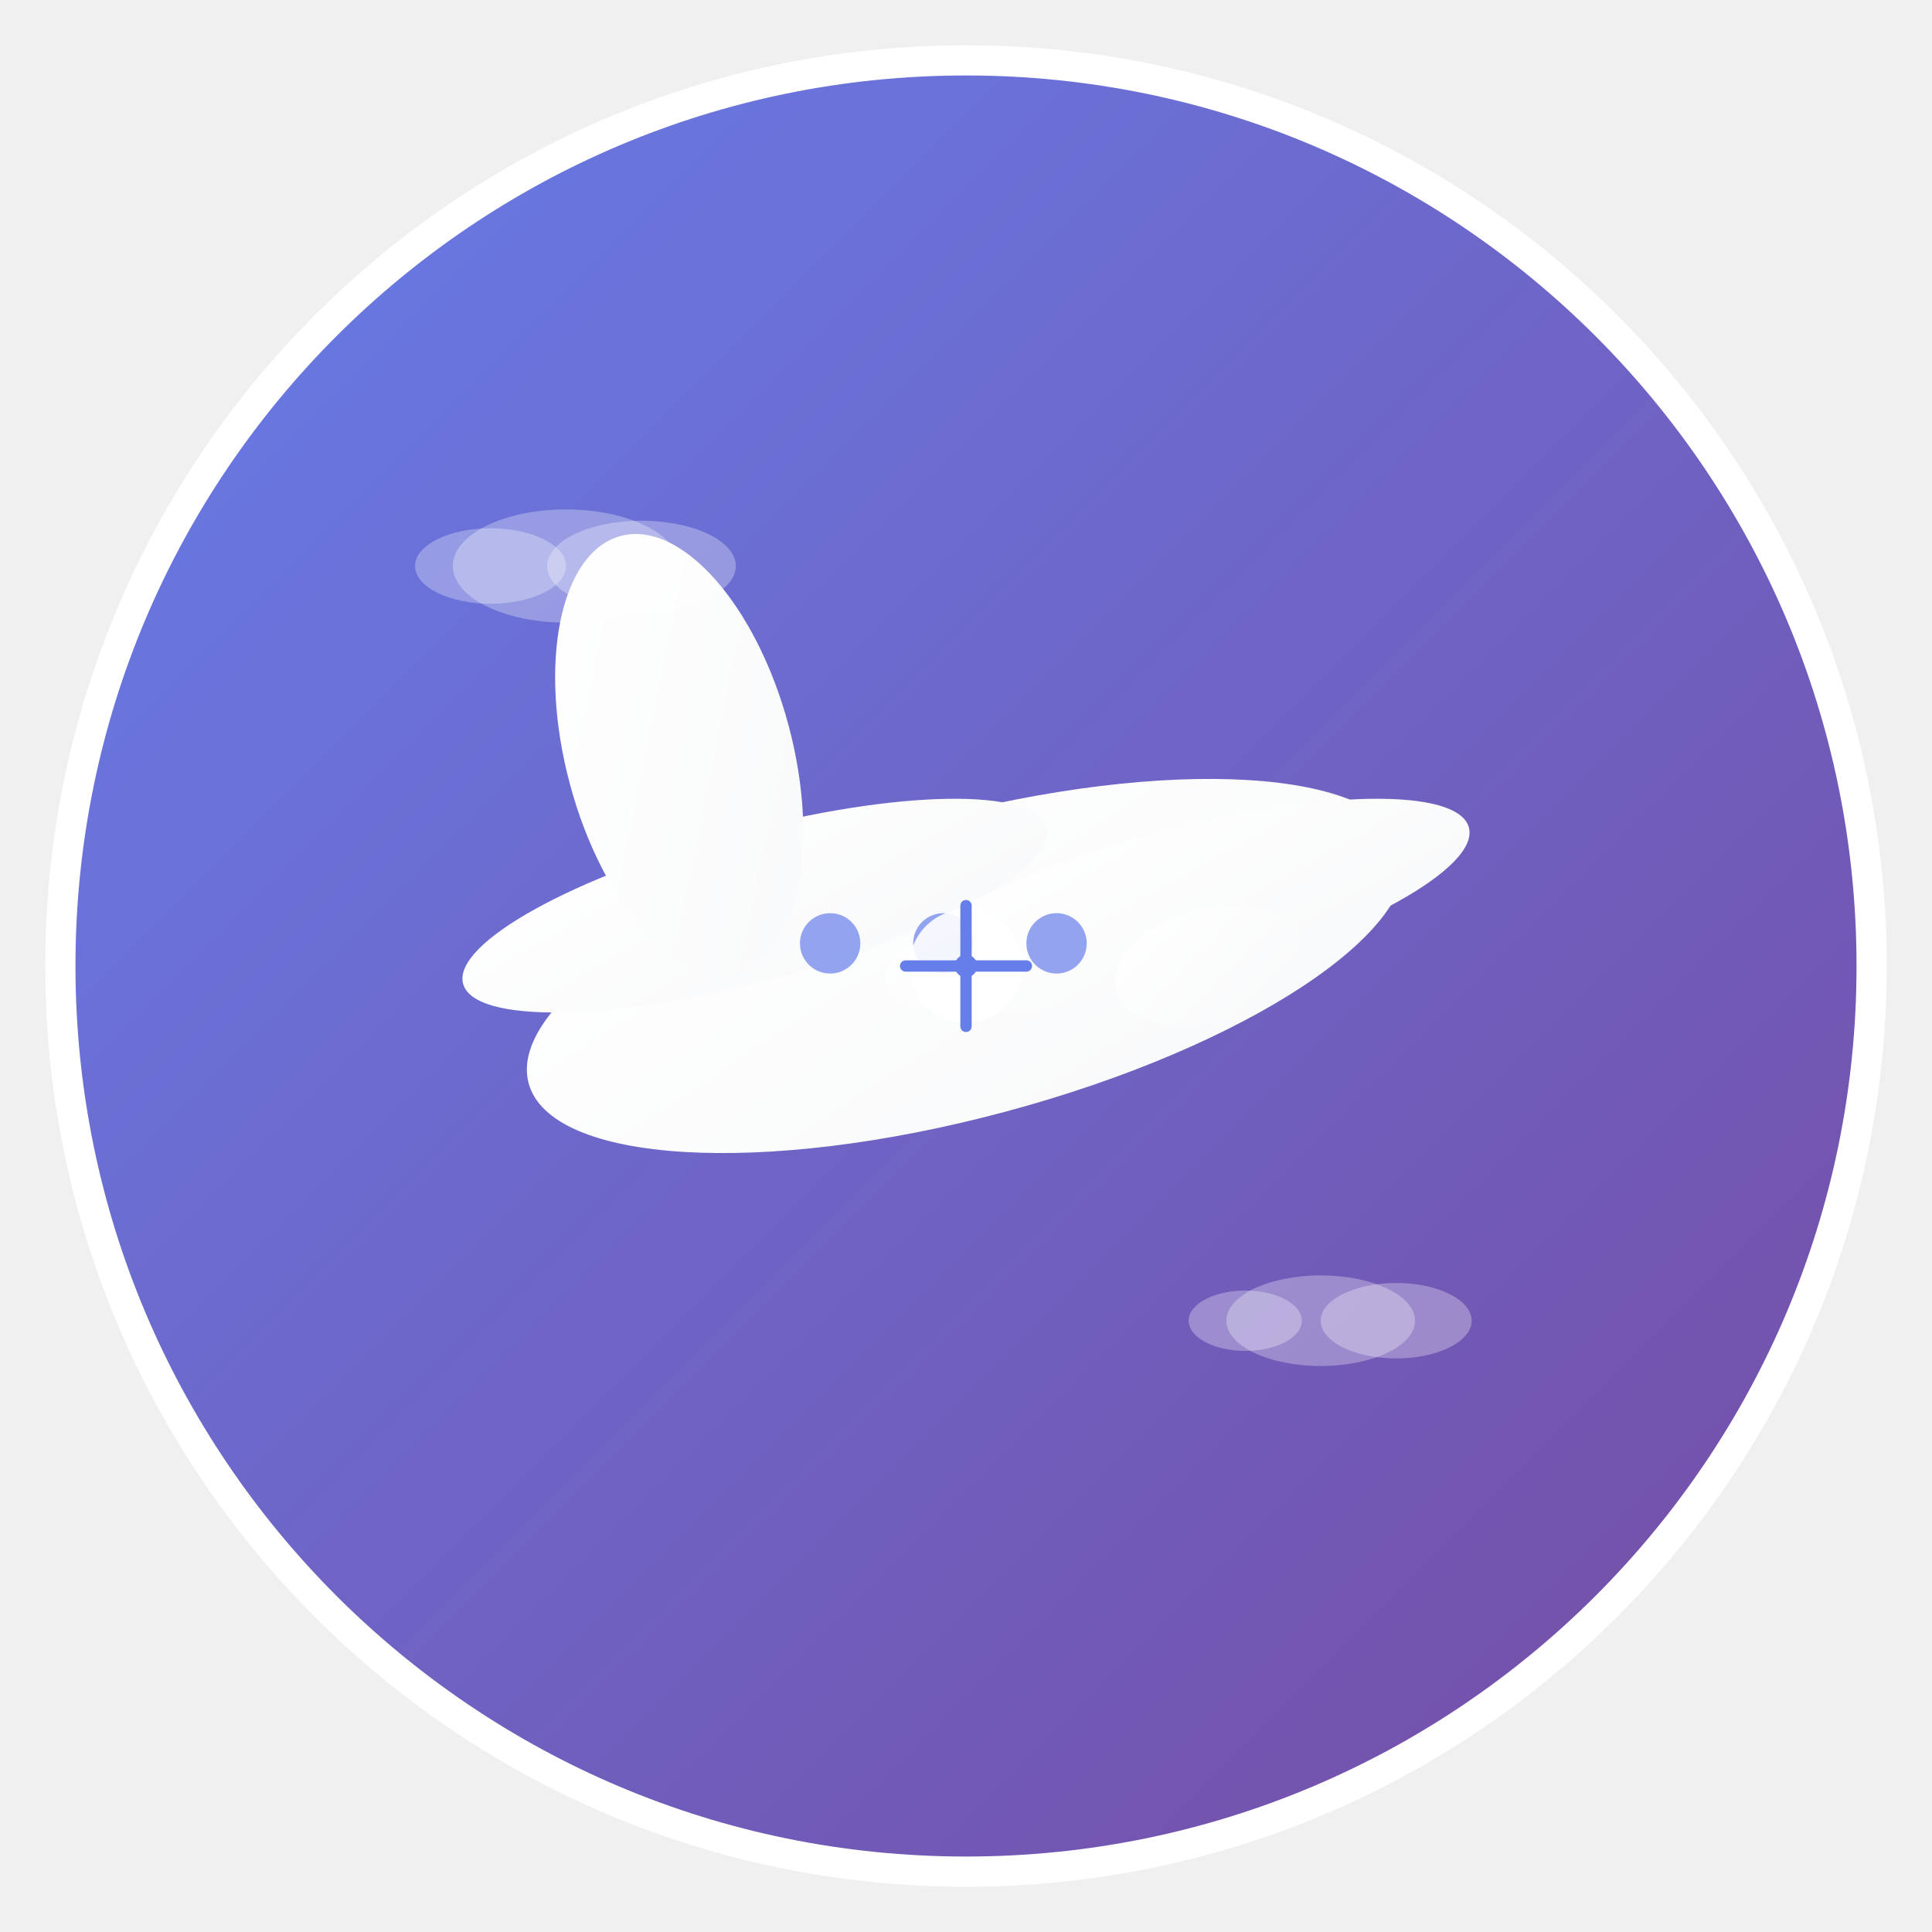
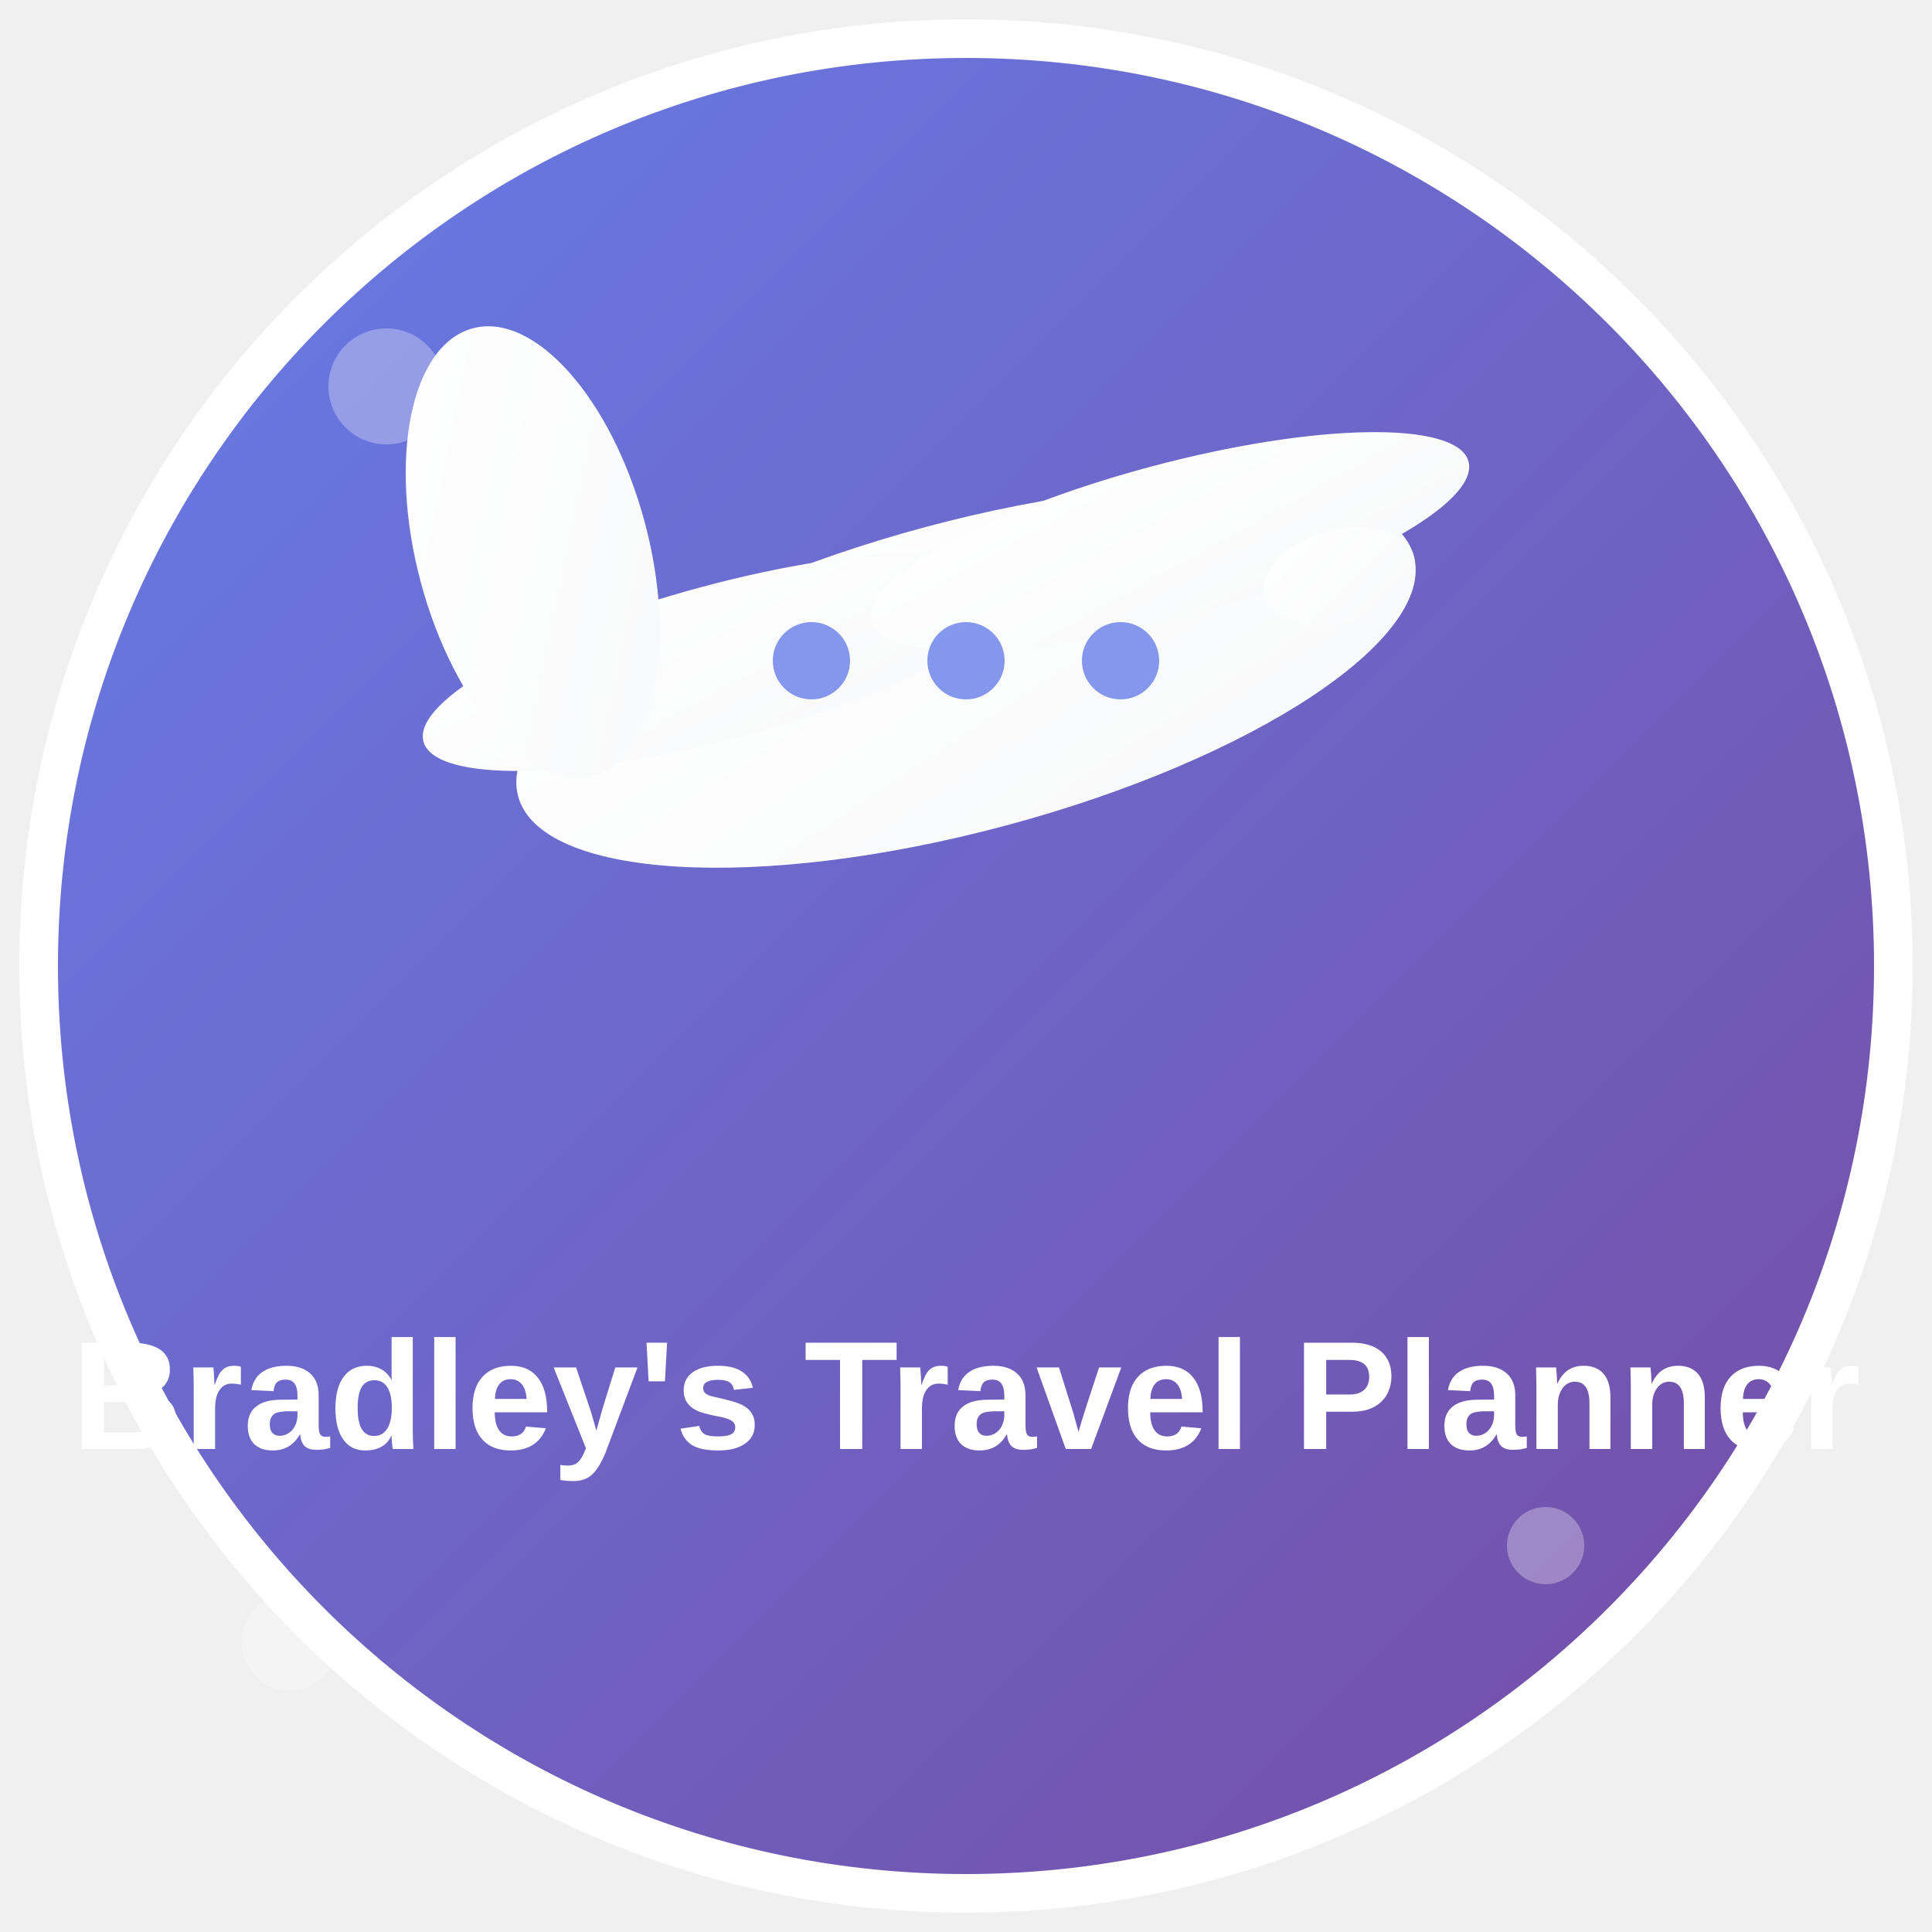
- <svg xmlns="http://www.w3.org/2000/svg" width="144" height="144" viewBox="0 0 512 512">
+ <svg xmlns="http://www.w3.org/2000/svg" width="144" height="144" viewBox="0 0 144 144">
  <defs>
    <linearGradient id="bg" x1="0%" y1="0%" x2="100%" y2="100%">
      <stop offset="0%" style="stop-color:#667eea;stop-opacity:1" />
      <stop offset="100%" style="stop-color:#764ba2;stop-opacity:1" />
    </linearGradient>
    <linearGradient id="plane" x1="0%" y1="0%" x2="100%" y2="100%">
      <stop offset="0%" style="stop-color:#ffffff;stop-opacity:1" />
      <stop offset="100%" style="stop-color:#f8f9fa;stop-opacity:1" />
    </linearGradient>
  </defs>
-   <circle cx="256" cy="256" r="240" fill="url(#bg)" stroke="#ffffff" stroke-width="8" />
-   <ellipse cx="256" cy="256" rx="120" ry="40" fill="url(#plane)" transform="rotate(-15 256 256)" />
-   <ellipse cx="200" cy="240" rx="80" ry="20" fill="url(#plane)" transform="rotate(-15 200 240)" />
-   <ellipse cx="312" cy="240" rx="80" ry="20" fill="url(#plane)" transform="rotate(-15 312 240)" />
-   <ellipse cx="180" cy="200" rx="30" ry="60" fill="url(#plane)" transform="rotate(-15 180 200)" />
-   <ellipse cx="320" cy="256" rx="25" ry="15" fill="url(#plane)" transform="rotate(-15 320 256)" />
-   <circle cx="220" cy="250" r="8" fill="#667eea" opacity="0.7" />
-   <circle cx="250" cy="250" r="8" fill="#667eea" opacity="0.7" />
-   <circle cx="280" cy="250" r="8" fill="#667eea" opacity="0.7" />
-   <ellipse cx="150" cy="150" rx="30" ry="15" fill="rgba(255,255,255,0.3)" />
-   <ellipse cx="170" cy="150" rx="25" ry="12" fill="rgba(255,255,255,0.3)" />
-   <ellipse cx="130" cy="150" rx="20" ry="10" fill="rgba(255,255,255,0.3)" />
-   <ellipse cx="350" cy="350" rx="25" ry="12" fill="rgba(255,255,255,0.3)" />
-   <ellipse cx="370" cy="350" rx="20" ry="10" fill="rgba(255,255,255,0.3)" />
-   <ellipse cx="330" cy="350" rx="15" ry="8" fill="rgba(255,255,255,0.3)" />
-   <circle cx="256" cy="256" r="15" fill="#ffffff" opacity="0.9" />
-   <line x1="256" y1="240" x2="256" y2="272" stroke="#667eea" stroke-width="3" stroke-linecap="round" />
-   <line x1="240" y1="256" x2="272" y2="256" stroke="#667eea" stroke-width="3" stroke-linecap="round" />
-   <circle cx="256" cy="256" r="3" fill="#667eea" />
+   <circle cx="72" cy="72" r="69.12" fill="url(#bg)" stroke="#ffffff" stroke-width="2.88" />
+   <g transform="translate(72, 50.4)">
+     <ellipse cx="0" cy="0" rx="34.56" ry="11.52" fill="url(#plane)" transform="rotate(-15)" />
+     <ellipse cx="-17.28" cy="-5.76" rx="23.04" ry="5.76" fill="url(#plane)" transform="rotate(-15)" />
+     <ellipse cx="17.28" cy="-5.76" rx="23.04" ry="5.76" fill="url(#plane)" transform="rotate(-15)" />
+     <ellipse cx="-28.8" cy="-17.28" rx="8.64" ry="17.28" fill="url(#plane)" transform="rotate(-15)" />
+     <ellipse cx="28.8" cy="0" rx="5.76" ry="3.456" fill="url(#plane)" transform="rotate(-15)" />
+     <circle cx="-11.52" cy="-1.152" r="2.88" fill="#667eea" opacity="0.8" />
+     <circle cx="0" cy="-1.152" r="2.88" fill="#667eea" opacity="0.8" />
+     <circle cx="11.52" cy="-1.152" r="2.88" fill="#667eea" opacity="0.8" />
+   </g>
+   <text x="72" y="108" text-anchor="middle" font-family="Arial, sans-serif" font-size="11.52" font-weight="bold" fill="white">
+     Bradley's Travel Planner
+   </text>
+   <circle cx="28.8" cy="28.8" r="4.32" fill="rgba(255,255,255,0.3)" />
+   <circle cx="115.2" cy="115.2" r="2.88" fill="rgba(255,255,255,0.3)" />
+   <circle cx="21.6" cy="122.4" r="3.6" fill="rgba(255,255,255,0.3)" />
</svg>
